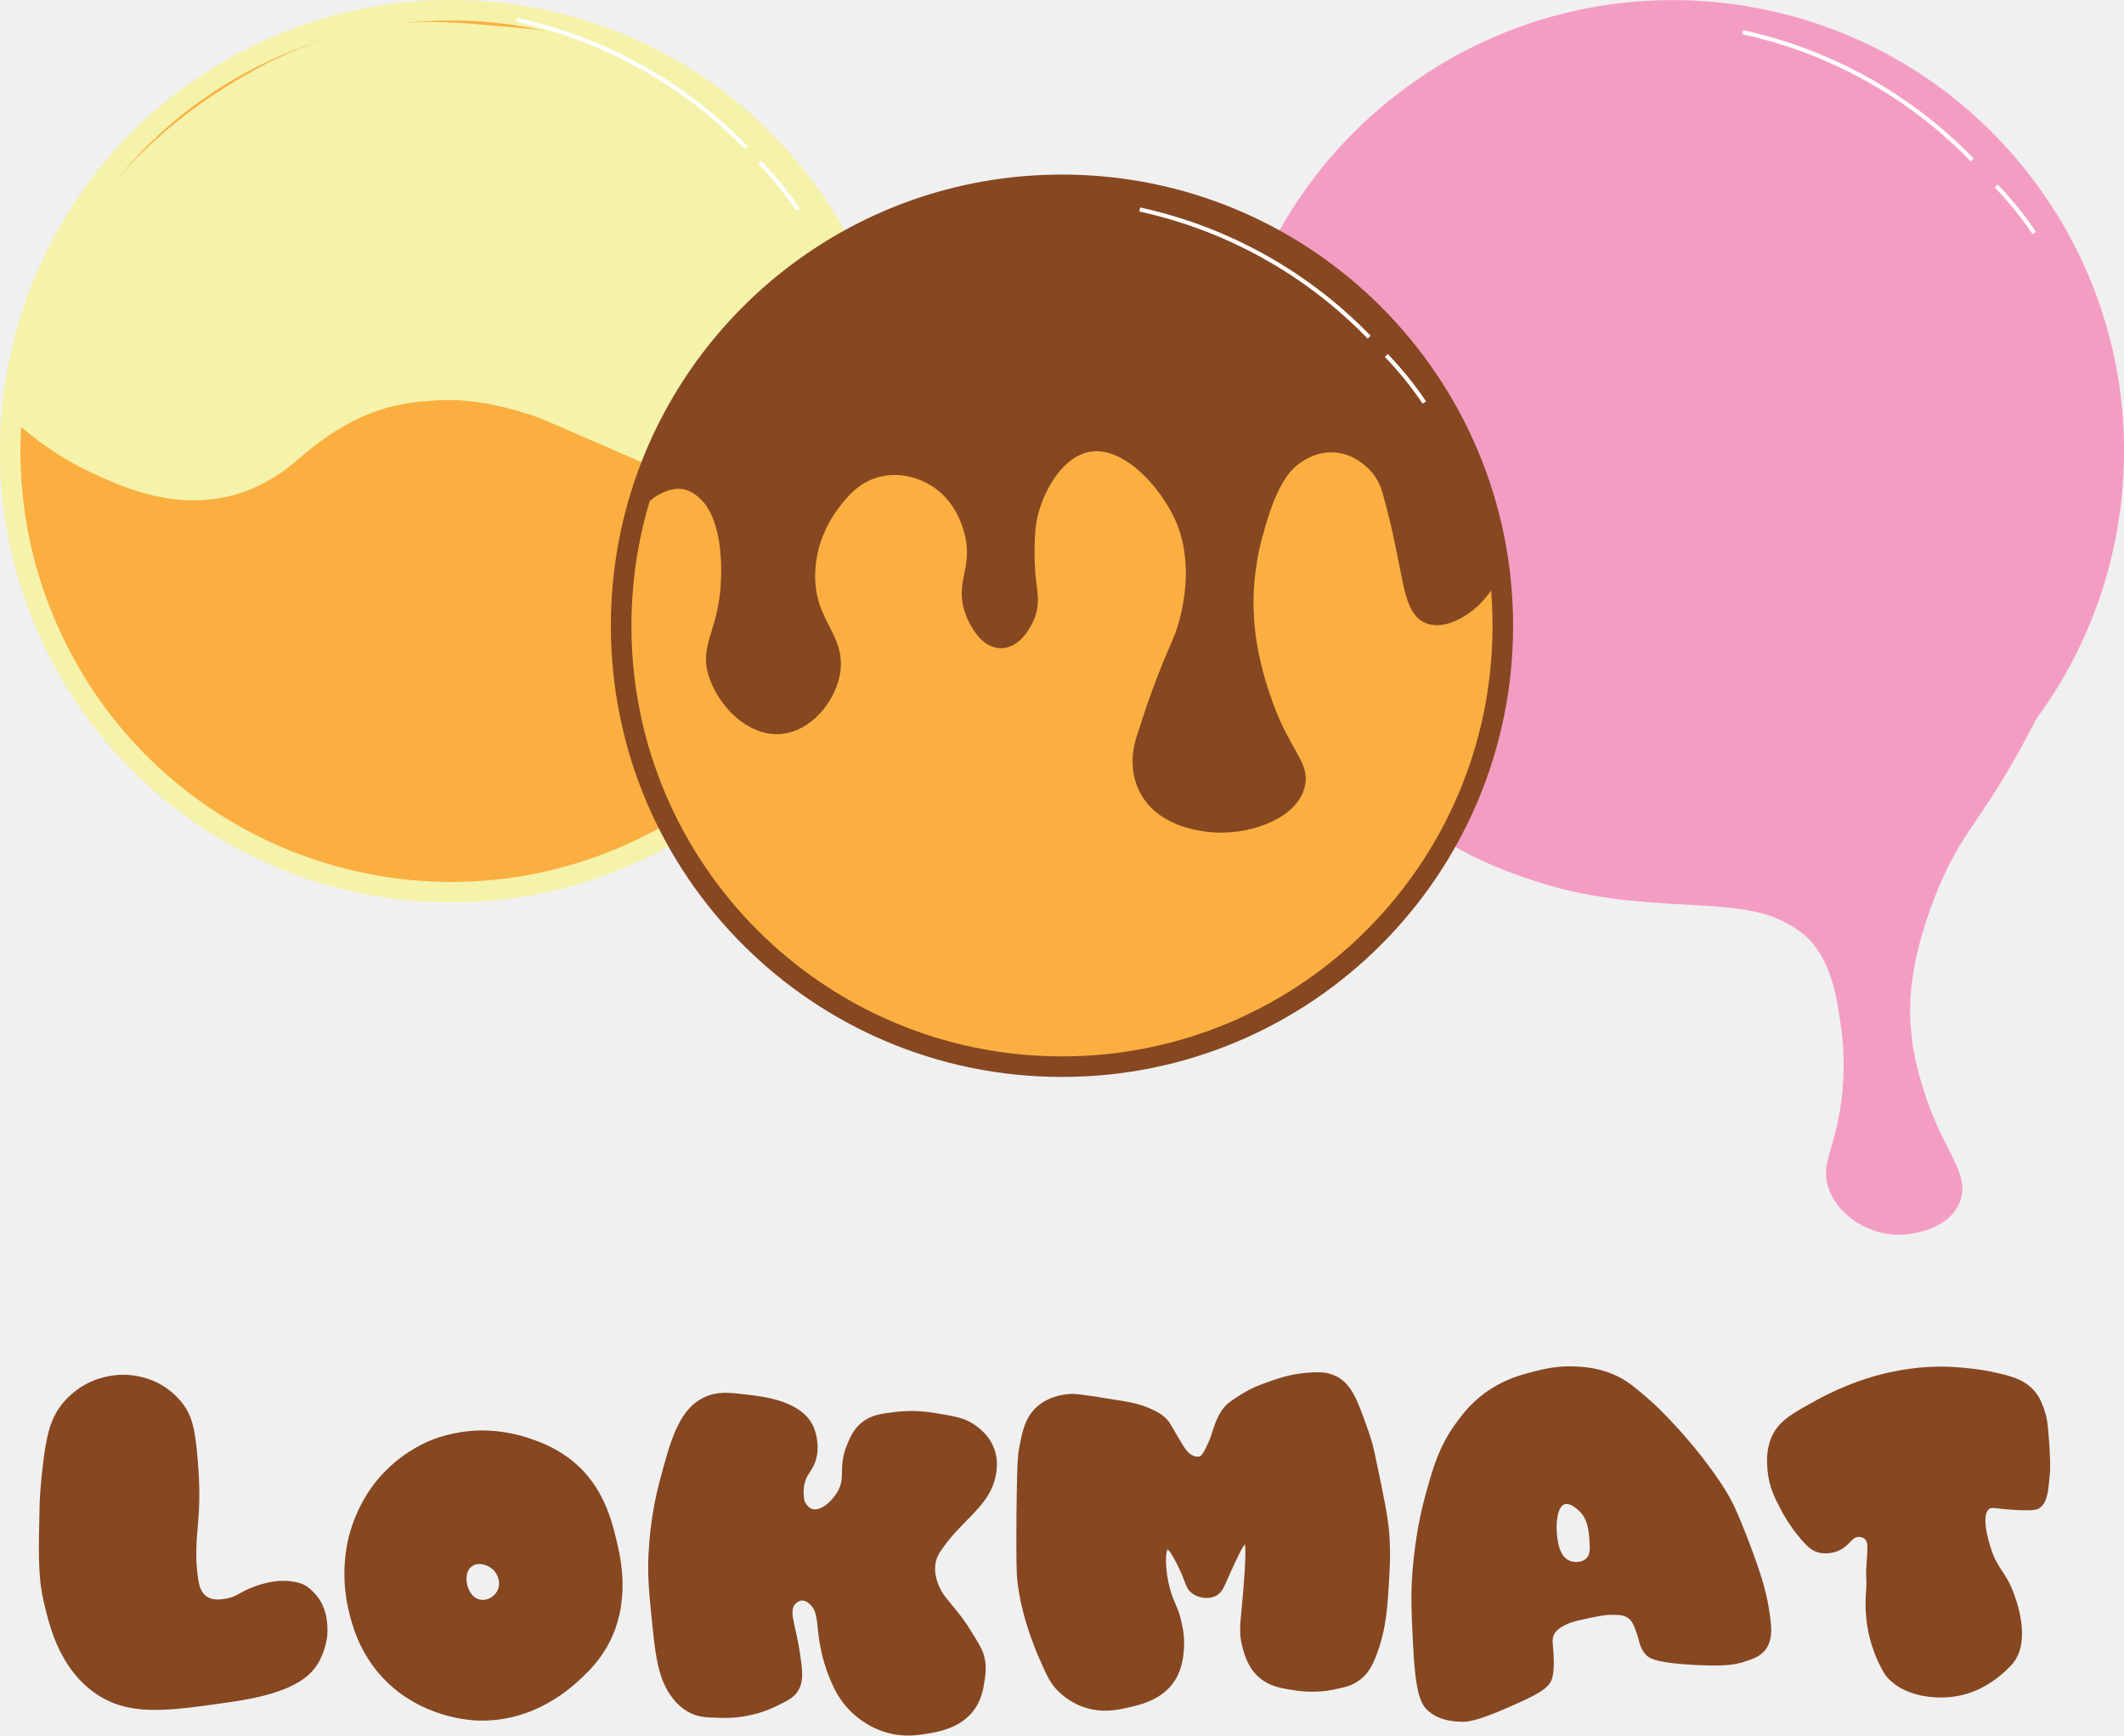
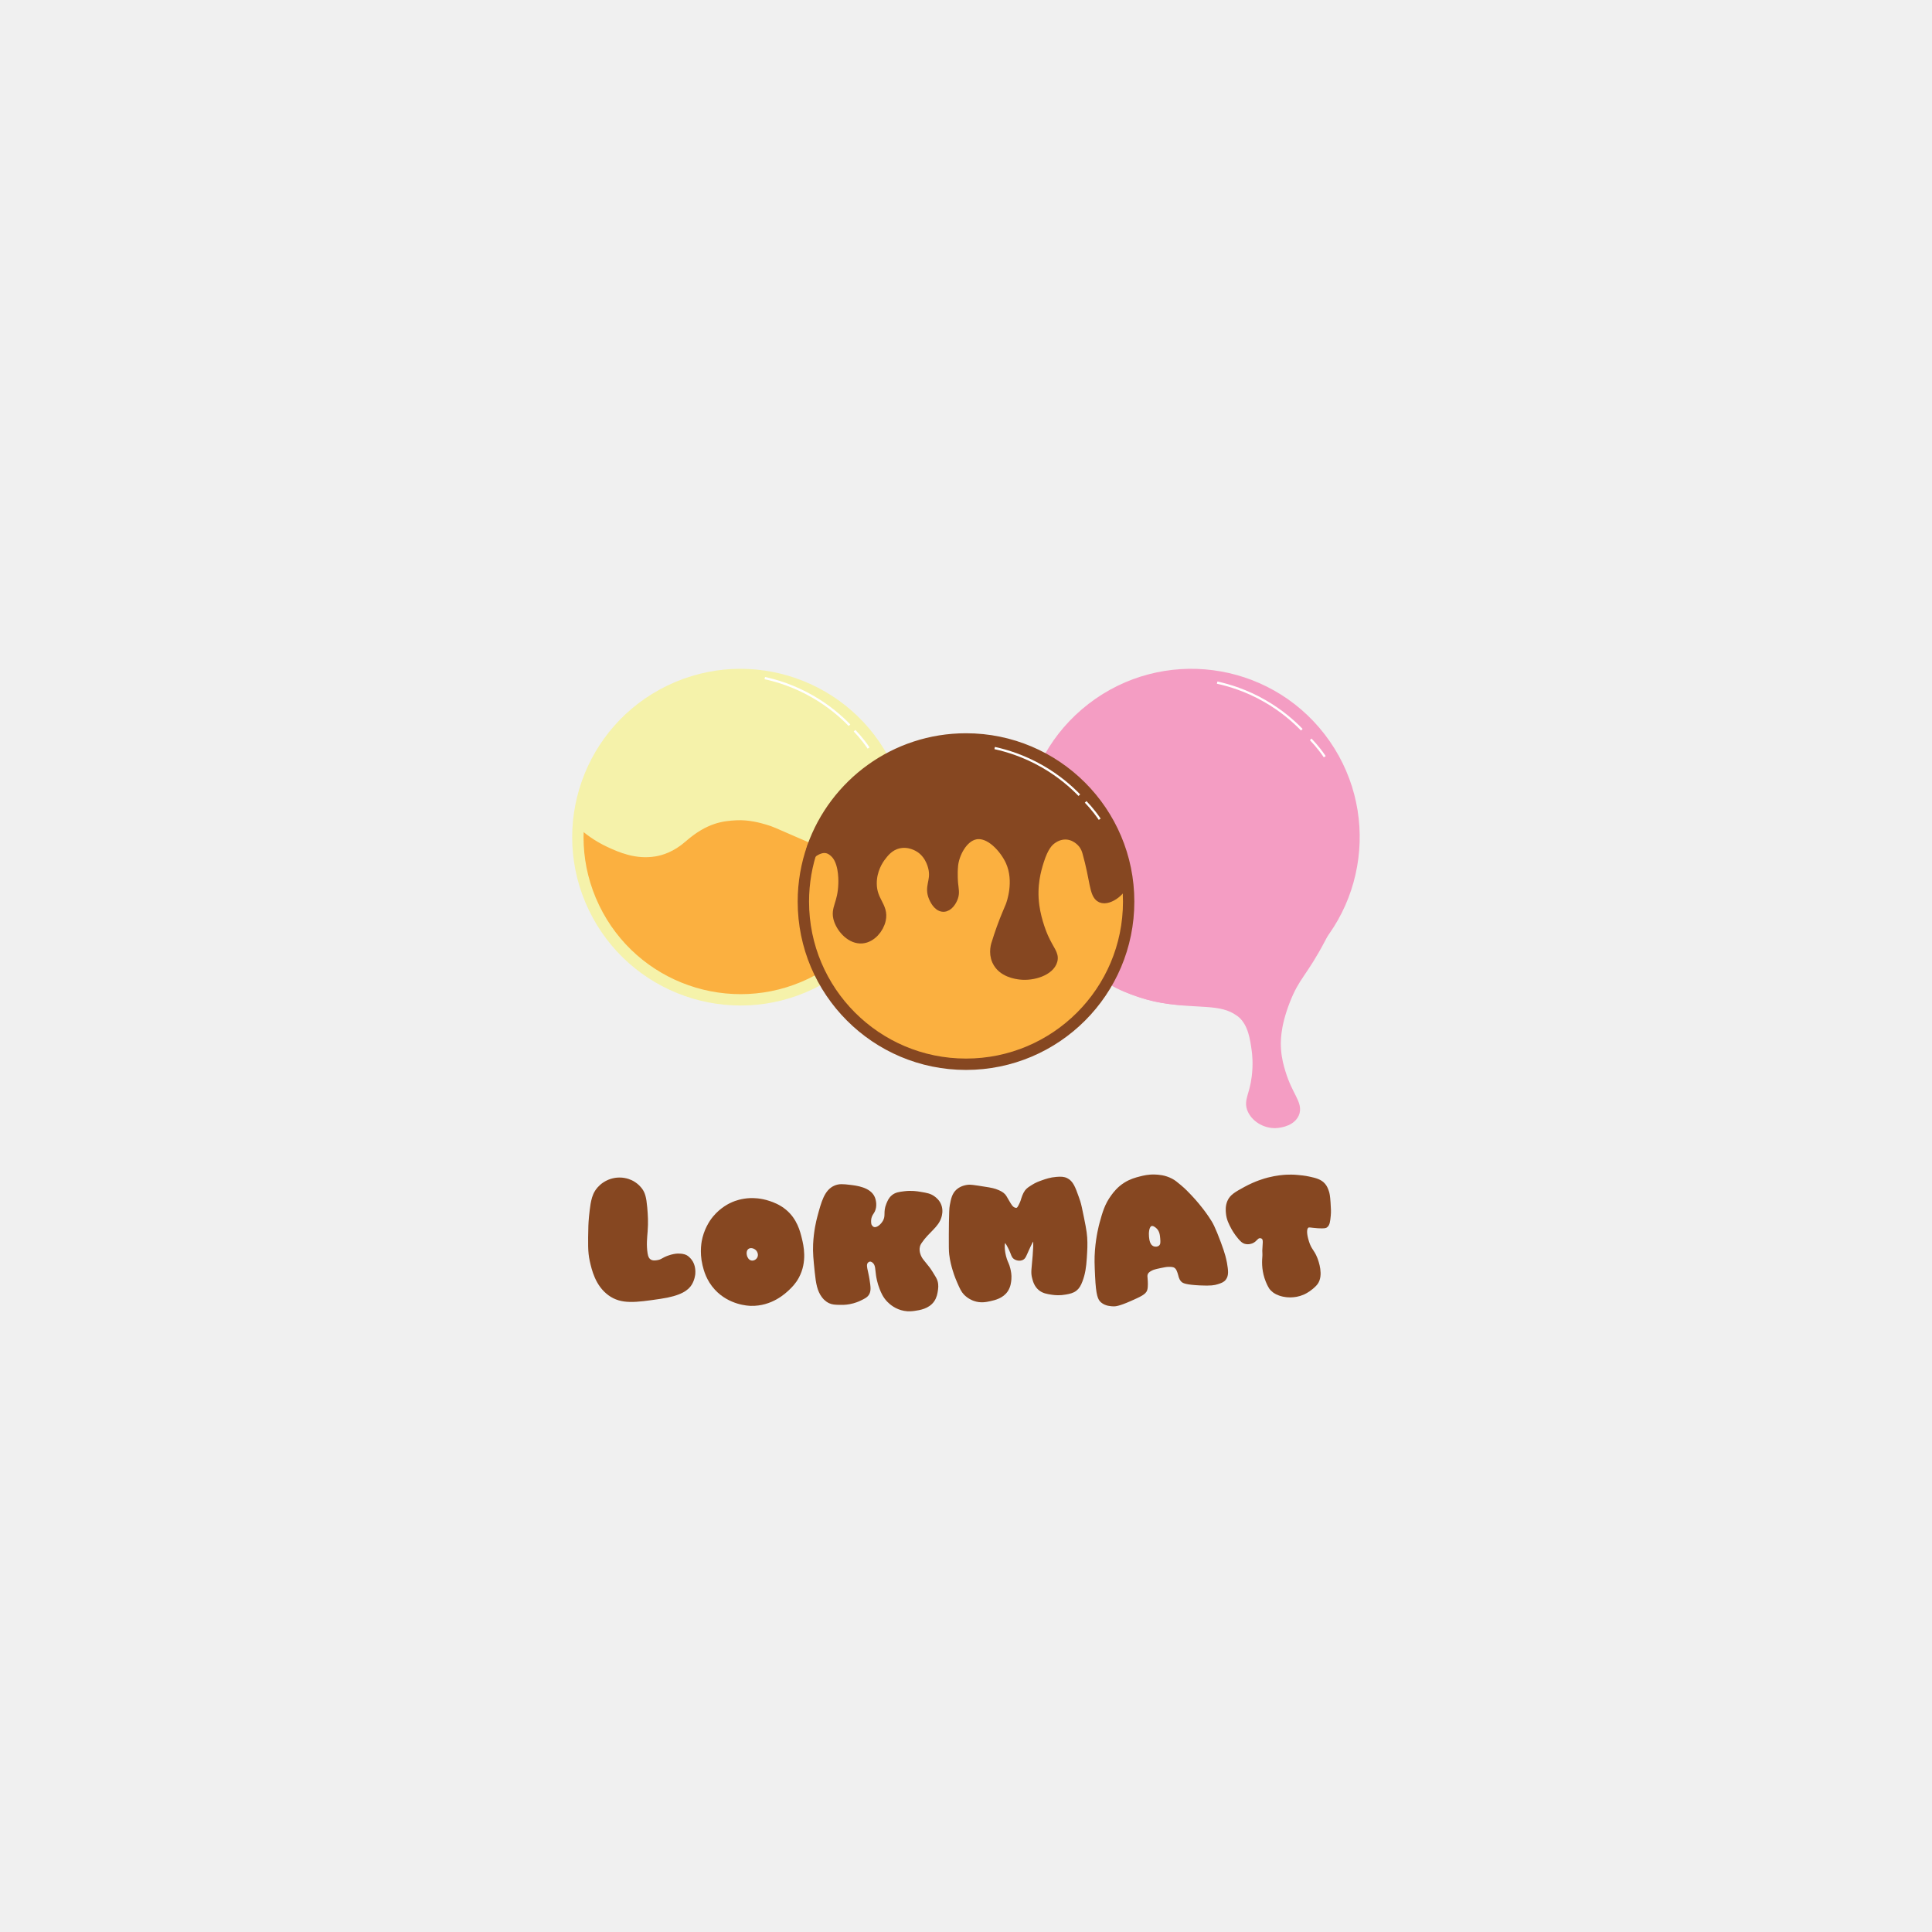
- <svg xmlns="http://www.w3.org/2000/svg" id="Layer_1" data-name="Layer 1" viewBox="0 0 516.69 422.11">
-   <defs>
-     <style>
-       .cls-1 {
-         fill: #f49dc3;
-         stroke: #f49dc3;
-       }
- 
-       .cls-1, .cls-2, .cls-3, .cls-4, .cls-5, .cls-6, .cls-7, .cls-8 {
-         stroke-miterlimit: 10;
-       }
- 
-       .cls-1, .cls-3, .cls-5, .cls-6, .cls-8 {
-         stroke-width: 5px;
-       }
- 
-       .cls-2 {
-         stroke-width: 6px;
-       }
- 
-       .cls-2, .cls-3, .cls-8 {
-         stroke: #f5f2aa;
-       }
- 
-       .cls-2, .cls-4 {
-         fill: none;
-       }
- 
-       .cls-3 {
-         fill: #f5f2aa;
-       }
- 
-       .cls-4 {
-         stroke: #fff;
-       }
- 
-       .cls-5, .cls-6, .cls-7 {
-         stroke: #864721;
-       }
- 
-       .cls-5, .cls-7 {
-         fill: #864721;
-       }
- 
-       .cls-6, .cls-8 {
-         fill: #faaf40;
-       }
-     </style>
-   </defs>
+ <svg xmlns="http://www.w3.org/2000/svg" version="1.1" id="Layer_1" x="0px" y="0px" viewBox="0 0 850.39 850.39" style="enable-background:new 0 0 850.39 850.39;" xml:space="preserve">
+   <style type="text/css">
+ 	.st0{fill:#FBB040;stroke:#F5F2AA;stroke-width:5;stroke-miterlimit:10;}
+ 	.st1{fill:#F5F2AA;stroke:#F5F2AA;stroke-width:5;stroke-miterlimit:10;}
+ 	.st2{fill:#F49DC3;stroke:#F49DC3;stroke-width:5;stroke-miterlimit:10;}
+ 	.st3{fill:#FBB040;stroke:#864721;stroke-width:5;stroke-miterlimit:10;}
+ 	.st4{fill:#864721;stroke:#864721;stroke-width:5;stroke-miterlimit:10;}
+ 	.st5{fill:none;stroke:#F5F2AA;stroke-width:6;stroke-miterlimit:10;}
+ 	.st6{fill:#864721;stroke:#864721;stroke-miterlimit:10;}
+ 	.st7{fill:none;stroke:#FFFFFF;stroke-miterlimit:10;}
+ </style>
  <g>
-     <circle class="cls-8" cx="109.74" cy="109.74" r="107.24" transform="translate(-36.74 58.45) rotate(-25.7)" />
-     <path class="cls-3" d="m5.48,100.8c3.92,3.55,9.84,8.15,17.87,11.92,7.52,3.52,17.89,8,29.79,5.96,3.65-.63,10.48-2.45,17.87-8.94,15.17-13.31,26.8-14.42,35.75-14.89,9.02-.48,17.33,1.95,20.85,2.98,5.3,1.55,7.77,2.93,14.89,5.96,12.3,5.22,18.55,8.55,23.83,8.94,19.29,1.4,42.48-9.55,44.68-23.83.66-4.25-2.54-10.78-8.94-23.83-4.86-9.91-7.29-14.87-11.92-20.85-8.19-10.59-17.12-16.48-23.83-20.85-5.57-3.63-13.54-8.14-23.83-11.92-4.63-.79-11.09-1.74-18.84-2.41-10.01-.86-19.29-1.9-28.83-.57-18.61,2.61-31.5,10.41-38.72,14.89-17.09,10.6-26.93,23.05-29.79,26.81-14.93,19.68-19.34,39.88-20.85,50.64Z" />
+     <ellipse transform="matrix(0.901 -0.4337 0.4337 0.901 -127.5696 177.8478)" class="st0" cx="325.98" cy="368.5" rx="71.59" ry="71.59" />
+     <path class="st1" d="M256.38,362.54c2.61,2.37,6.57,5.44,11.93,7.95c5.02,2.35,11.94,5.34,19.89,3.98   c2.44-0.42,6.99-1.63,11.93-5.97c10.12-8.88,17.89-9.62,23.86-9.94c6.02-0.32,11.57,1.3,13.92,1.99c3.54,1.03,5.19,1.96,9.94,3.98   c8.21,3.49,12.39,5.71,15.91,5.97c12.88,0.94,28.36-6.38,29.83-15.91c0.44-2.84-1.7-7.2-5.97-15.91   c-3.24-6.62-4.86-9.93-7.95-13.92c-5.47-7.07-11.43-11-15.91-13.92c-3.72-2.42-9.04-5.43-15.91-7.95   c-3.09-0.53-7.4-1.16-12.57-1.61c-6.69-0.57-12.88-1.27-19.24-0.38c-12.42,1.74-21.03,6.95-25.85,9.94   c-11.41,7.08-17.98,15.39-19.89,17.9C260.33,341.87,257.39,355.35,256.38,362.54z" />
  </g>
  <g>
-     <circle class="cls-1" cx="406.95" cy="109.74" r="107.24" transform="translate(17.64 271.26) rotate(-37.62)" />
-     <path class="cls-1" d="m334.24,181.64c-1.95,3.05,8.81,14.6,19.92,21.46,6.78,4.19,13.62,6.59,17.55,7.95,3.29,1.14,8.65,2.94,15.96,4.2,24.13,4.14,38.93.18,51.26,9.01.62.44,1.52,1.05,2.55,2.07,6.57,6.52,7.88,16.13,8.94,23.83.28,2.04,1.13,8.94,0,17.87-1.57,12.39-5.26,15.44-2.98,20.85,2.19,5.2,8.43,9.11,14.89,8.94.48-.01,9.29-.36,11.92-5.96,2.72-5.8-4.17-10.93-8.94-26.81-1.08-3.59-2.51-8.45-2.98-14.89-.36-4.93-.78-15.45,5.96-32.77,6.72-17.26,11.31-17.76,23.83-41.7,4.77-9.12,8.52-16.29,11.92-26.81,5.12-15.85,5.64-27.42,5.96-35.75.27-7.27.5-13.16-.98-13.5-2.95-.68-7.21,22.15-19.87,43.29-4.75,7.93-19.65,32.93-47.66,44.68-33.41,14.01-70.36,3.76-83.41,0-11.68-3.36-22.14-8.62-23.83-5.96Z" />
+     <ellipse transform="matrix(0.792 -0.6105 0.6105 0.792 -115.9038 396.7777)" class="st2" cx="524.41" cy="368.5" rx="71.59" ry="71.59" />
+     <path class="st2" d="M475.87,416.5c-1.3,2.04,5.88,9.75,13.3,14.33c4.52,2.79,9.1,4.4,11.72,5.31c2.2,0.76,5.77,1.96,10.65,2.8   c16.11,2.76,25.99,0.12,34.22,6.01c0.41,0.3,1.02,0.7,1.71,1.38c4.39,4.35,5.26,10.77,5.97,15.91c0.19,1.36,0.75,5.97,0,11.93   c-1.04,8.27-3.51,10.31-1.99,13.92c1.46,3.47,5.63,6.08,9.94,5.97c0.32-0.01,6.2-0.24,7.95-3.98c1.81-3.87-2.78-7.3-5.97-17.9   c-0.72-2.4-1.67-5.64-1.99-9.94c-0.24-3.29-0.52-10.32,3.98-21.88c4.49-11.52,7.55-11.86,15.91-27.84   c3.18-6.09,5.69-10.88,7.95-17.9c3.42-10.58,3.77-18.31,3.98-23.86c0.18-4.85,0.33-8.78-0.65-9.01   c-1.97-0.46-4.81,14.79-13.27,28.9c-3.17,5.29-13.12,21.99-31.82,29.83c-22.31,9.35-46.97,2.51-55.68,0   C483.98,418.24,477,414.73,475.87,416.5z" />
  </g>
  <g>
-     <path class="cls-6" d="m365.58,152.2c0,59.23-48.01,107.24-107.24,107.24-59.23,0-107.24-48.01-107.24-107.24,0-12.53,2.15-24.57,6.1-35.75,14.72-41.65,54.44-71.49,101.14-71.49,59.23,0,107.24,48.01,107.24,107.24Z" />
-     <path class="cls-5" d="m177.92,140.28c-.38,14.04-5.49,16.52-2.98,23.83,2.08,6.04,8.23,12.52,14.89,11.92,5.79-.53,10.66-6.28,11.92-11.92,1.93-8.67-5.88-11.76-5.96-23.83-.06-9.35,4.58-16.03,5.96-17.87,2.1-2.81,5.55-7.44,11.92-8.94,7.62-1.79,13.78,2.22,14.89,2.98,7.29,4.95,8.72,13.44,8.94,14.89,1.2,7.97-2.87,11.27,0,17.87.36.84,2.57,5.93,5.96,5.96,2.84.02,5.09-3.54,5.96-5.96,1.02-2.85.4-4.89,0-8.94,0,0-.57-5.78,0-11.92.71-7.69,6.23-19.03,14.89-20.85,10.08-2.12,20.08,9.53,23.83,17.87,6.07,13.5.57,28.31,0,29.79-1.08,2.8-3.08,6.84-5.96,14.89-1.35,3.77-2.35,6.89-2.98,8.94-.57,1.48-2.36,6.69,0,11.92,3.4,7.54,12.53,8.65,14.89,8.94,8.41,1.02,19.14-2.57,20.85-8.94,1.05-3.89-2.01-6.09-5.96-14.89-.4-.89-4.47-10.12-5.96-20.85-1.9-13.74,1.24-24.22,2.98-29.79,3.12-9.99,6.5-13.22,8.94-14.89,1.24-.85,4.44-2.99,8.94-2.98,6.98.01,11.33,5.23,11.92,5.96,1.95,2.41,2.66,4.82,2.98,5.96,5.17,18.19,4.53,27.9,8.94,29.79,4.62,1.98,13.97-4.96,14.89-11.92.21-1.56-.85-5.04-2.98-11.92-1.33-4.3-1.99-6.45-2.98-8.94-1.23-3.11-2.93-6.8-5.96-11.92-4.43-7.49-10.27-17.36-20.85-26.81-3-2.68-5.99-4.74-11.92-8.94-13.91-9.86-20.86-14.79-29.79-17.87-13.19-4.56-24.72-3.63-32.77-2.98-11.3.91-19.42,3.53-26.81,5.96-10.39,3.42-30.07,10.11-47.66,26.81-4.22,4.01-7.6,9.8-14.89,20.85-7.51,11.37-10.14,16.81-8.94,17.87,0,0,1.15-.91,2.84-1.73.93-.45,3.35-1.53,6.1-1.25,3.02.32,5.05,2.15,5.96,2.98,6.03,5.46,6.06,17.12,5.96,20.85Z" />
+     <path class="st3" d="M496.79,396.85c0,39.54-32.05,71.59-71.59,71.59c-39.54,0-71.59-32.05-71.59-71.59   c0-8.37,1.44-16.4,4.07-23.87c9.83-27.81,36.35-47.73,67.52-47.73C464.74,325.26,496.79,357.31,496.79,396.85z" />
+     <path class="st4" d="M371.5,388.9c-0.26,9.37-3.67,11.03-1.99,15.91c1.39,4.03,5.49,8.36,9.94,7.95c3.86-0.35,7.12-4.19,7.95-7.95   c1.29-5.79-3.93-7.85-3.98-15.91c-0.04-6.24,3.06-10.7,3.98-11.93c1.4-1.87,3.71-4.97,7.95-5.97c5.09-1.2,9.2,1.49,9.94,1.99   c4.86,3.31,5.82,8.97,5.97,9.94c0.8,5.32-1.91,7.52,0,11.93c0.24,0.56,1.72,3.96,3.98,3.98c1.9,0.02,3.4-2.36,3.98-3.98   c0.68-1.9,0.27-3.26,0-5.97c0,0-0.38-3.86,0-7.95c0.48-5.13,4.16-12.7,9.94-13.92c6.73-1.42,13.4,6.36,15.91,11.93   c4.05,9.01,0.38,18.9,0,19.89c-0.72,1.87-2.05,4.57-3.98,9.94c-0.9,2.51-1.57,4.6-1.99,5.97c-0.38,0.99-1.57,4.47,0,7.95   c2.27,5.03,8.36,5.77,9.94,5.97c5.61,0.68,12.78-1.72,13.92-5.97c0.7-2.6-1.34-4.06-3.98-9.94c-0.27-0.59-2.99-6.76-3.98-13.92   c-1.27-9.17,0.83-16.17,1.99-19.89c2.08-6.67,4.34-8.82,5.97-9.94c0.83-0.57,2.96-1.99,5.97-1.99c4.66,0.01,7.56,3.49,7.95,3.98   c1.3,1.61,1.77,3.22,1.99,3.98c3.45,12.14,3.03,18.62,5.97,19.89c3.08,1.32,9.33-3.31,9.94-7.95c0.14-1.04-0.57-3.36-1.99-7.95   c-0.89-2.87-1.33-4.3-1.99-5.97c-0.82-2.08-1.96-4.54-3.98-7.95c-2.96-5-6.86-11.59-13.92-17.9c-2-1.79-4-3.16-7.95-5.97   c-9.28-6.58-13.93-9.87-19.89-11.93c-8.8-3.04-16.5-2.42-21.88-1.99c-7.54,0.61-12.97,2.36-17.9,3.98   c-6.94,2.28-20.07,6.75-31.82,17.9c-2.82,2.68-5.07,6.54-9.94,13.92c-5.01,7.59-6.77,11.22-5.97,11.93c0,0,0.76-0.6,1.89-1.16   c0.62-0.3,2.23-1.02,4.07-0.83c2.01,0.21,3.37,1.44,3.98,1.99C371.55,378.62,371.57,386.4,371.5,388.9z" />
  </g>
-   <line class="cls-2" x1="145.69" y1="60.21" x2="148.67" y2="60.21" />
-   <path class="cls-7" d="m79.12,397.68s-.3,3.57-2.24,6.73c-2.06,3.34-6.58,6.99-20.19,8.97-16.35,2.38-25.49,3.71-33.64-2.24-8.42-6.15-10.72-16.39-12.01-22.08-1.31-5.82-1.17-11.64-.9-23.27,0,0,.09-3.77.9-10.29.27-2.15.39-3.01.55-3.83.55-2.83,1.11-5.66,2.93-8.51.39-.61,2.02-3.09,5.16-5.18,4.31-2.86,8.6-3.08,10.1-3.1,4.74-.04,8.12,1.76,8.97,2.24,3.37,1.9,5.19,4.41,5.62,5.02,1.64,2.34,2.53,4.97,3.12,11.75.44,5.15.73,9.57.25,15.81-.3,3.9-.92,8.74-.02,14.51.41,2.65,1.23,3.77,2.24,4.49,1.72,1.21,3.93.82,5.26.59,2.8-.49,3.09-1.57,6.86-2.94,2.86-1.04,4.98-1.26,5.78-1.32,0,0,4.44-.35,6.71,1.39.02.01.04.03.05.04.18.14,1.32,1.04,2.24,2.24,2.57,3.36,2.35,7.7,2.24,8.97Z" />
-   <path class="cls-7" d="m147.45,399.86c-2.06,3.78-4.46,6.12-6.03,7.62-2.47,2.36-11.31,10.84-24.94,10.51-1.64-.04-14.01-.54-23.14-10.41-5.54-6-7.2-12.54-7.99-15.79-2.16-8.96-.46-16.15,0-17.94,1.9-7.4,5.66-12.17,6.73-13.46,5.05-6.13,10.87-8.75,12.7-9.51,1.39-.58,5.6-2.21,11.31-2.44,1.54-.06,6.61-.16,12.73,1.93,2.08.71,6.34,2.21,10.36,5.54,7.14,5.92,9.12,14.01,10.22,18.51,1.07,4.37,3.69,15.11-1.94,25.46Zm-27.17-18.45c-1.43-1.36-3.99-2.13-5.77-.85-1.86,1.33-1.67,4-1.24,5.41.13.41.95,3.13,3.47,3.6,1.91.36,3.77-.77,4.63-2.31,1.12-2.01.37-4.46-1.08-5.84Z" />
-   <path class="cls-7" d="m197.48,389.92c-.34-.32-1.34-1.25-2.58-1.12-1.04.11-1.73.92-1.91,1.12-1.68,1.97.04,5.37,1.01,11.61.74,4.78,1.12,7.51-.49,9.76-.96,1.33-2.3,2-5.01,3.31-1.01.49-3.56,1.65-7.09,2.29-2.83.52-5.01.47-6.37.43-2.98-.08-4.69-.13-6.63-1-.48-.22-2.55-1.14-4.5-3.73-2.96-3.94-3.81-8.67-4.57-15.93-.9-8.7-1.35-13.04-1.09-18.52.42-8.72,2.04-15.26,2.7-17.74,2.69-10.09,4.66-17.45,10.8-20.19,2.96-1.32,5.63-1.01,9.9-.51,4.19.48,13.21,1.53,15.82,7.62.88,2.04,1.55,5.88,0,8.97-.72,1.45-1.76,2.36-2.24,4.49-.41,1.81-.23,3.41,0,4.49.79,1.63,1.72,2.09,2.24,2.24,2.31.69,5.29-1.94,6.73-4.49,2.15-3.81.11-5.91,2.24-11.21.71-1.78,1.52-3.82,3.53-5.45,2.11-1.71,4.33-1.99,7.68-2.42,4.72-.6,8.36,0,10.67.39,4.12.69,6.41,1.08,8.86,2.89.91.67,3.05,2.3,4.15,5.19,1.32,3.46.39,6.68.07,7.76-1.93,6.4-7.97,9.37-12.95,16.74-.33.48-.89,1.34-1.22,2.58-.99,3.75,1.11,7.36,1.64,8.21.36.59,1.08,1.48,2.51,3.25,1.04,1.29,1.45,1.73,2.21,2.76.23.31.98,1.32,2,2.96,1.9,3.03,2.85,4.54,3.27,6.03.7,2.48.38,4.57.13,6.17-.24,1.58-.64,4.17-2.31,6.56-3.24,4.63-9.14,5.46-12.3,5.91-1.55.22-3.82.52-6.73,0-5.51-.99-9.12-4.17-10.68-5.78-2.78-2.87-3.97-5.83-4.89-8.1-1.6-3.98-2.21-7.94-2.31-8.61-.64-4.27-.32-7.05-2.31-8.91Z" />
-   <path class="cls-7" d="m324,410.53c-3.72.69-6.86.44-8.87.13-3.35-.52-5.98-.92-8.36-2.92-2.73-2.29-3.56-5.35-4.11-7.5-.95-3.7-.33-5.52.39-14.66.79-10.08.24-10.62,0-10.67-.73-.16-2.29,3.25-3.99,6.94-1.73,3.77-2.05,5.18-3.6,5.91-1.62.76-3.77.41-5.16-.62-1.42-1.05-1.32-2.25-2.81-5.43-.5-1.07-2.64-5.65-3.6-5.4-1.03.26-1.15,6.16.64,11.57.87,2.63,1.59,3.32,2.31,6.43.38,1.62.89,3.92.66,6.83-.13,1.6-.37,4.63-2.2,7.44-2.9,4.44-7.99,5.59-11.19,6.3-2.5.56-6.09,1.32-10.29-.13-1.08-.37-3.86-1.46-6.34-4.06-1.64-1.72-2.52-3.67-4.2-7.51-1.79-4.08-2.78-7.33-3.09-8.36-.64-2.15-1.64-5.61-2.18-10.13-.27-2.23-.27-5.68-.26-12.5,0-2.97.03-5.63.08-8.47.11-6.18.18-9.32.56-11.33.77-4.04,1.41-7.4,4.24-9.9,3.33-2.94,7.85-2.96,8.23-2.96.96,0,2.39.2,5.25.61.84.12,2.29.39,4.26.68,4.61.67,6.88,1.22,8.99,2.14,1.52.67,2.97,1.32,4.3,2.79.49.53.53.71,2.27,3.69,1.93,3.31,2.62,4.38,3.99,5.01,1.17.55,1.87.33,2.06.26.66-.24,1.03-.82,1.54-1.8,1.15-2.21,1.54-3.47,1.54-3.47.68-2.2,1.4-4.5,2.7-6.3,1.07-1.49,2.26-2.18,4.5-3.6,2.36-1.49,4.32-2.2,6.43-2.96,2.37-.84,5.3-1.87,9.26-2.19,2.98-.24,4.84-.2,6.83.77,3.53,1.73,4.95,5.54,7.19,11.83.65,1.81,1.34,3.67,2.02,6.9,2.16,10.29,3.24,15.43,3.51,19.71.3,4.77.09,8.08-.26,13.5-.38,5.94-1.01,10.4-2.83,15.17-1.05,2.76-2.06,4.46-3.73,5.79-1.97,1.57-4.03,1.95-6.69,2.44Z" />
-   <path class="cls-7" d="m398.52,396.79c-.55-1.56-.99-2.77-2.13-3.62-1.25-.93-2.69-.91-4.63-.9-1.38.01-2.65.26-5.14.77-4.17.85-5.16,1.3-5.64,1.54-1.36.68-2.66,1.32-3.36,2.7-.62,1.22-.4,2.25-.26,4.11.05.69.37,4.58-.26,6.69-.72,2.43-4.01,3.92-10.54,6.81-7.73,3.42-10.03,3.42-10.93,3.39-1.62-.05-5.05-.17-7.68-2.36-1.93-1.6-3.16-4.08-3.76-16.85-.35-7.49-.53-11.31-.07-17.08.75-9.38,2.57-16.21,3.03-17.89,1.84-6.72,3.31-12.07,7.59-17.87,1.5-2.04,3.97-5.33,8.36-8.1,3.84-2.42,7.36-3.33,9.9-3.99,2.57-.66,5.71-1.44,9.9-1.29,2.26.09,6.46.29,10.96,2.65,1.87.98,3.14,2.04,5.69,4.16,2.88,2.4,4.79,4.41,6.93,6.68,3.93,4.18,6.64,7.66,7.67,9.01,1.01,1.33,2.21,2.92,3.56,4.92.42.62,1.23,1.83,1.97,3.05,1.11,1.85,1.99,3.65,3.58,7.52,1.83,4.48,3.19,8.26,4.19,11.22.84,2.5,1.54,4.91,2.16,8.06.04.2.07.39.1.59.72,4.39,1.27,7.8-.69,10.3-1.16,1.48-2.68,1.98-4.84,2.69-2.1.69-4.52,1.12-11.57.77-8.82-.44-10.84-1.41-11.59-2.08-.13-.12-.24-.24-.24-.24-1.55-1.64-1.5-3.3-2.24-5.38Zm-14.22-29.85c-.58-.51-2.33-2.04-3.86-1.54-2.27.75-2.43,5.47-2.19,7.84.18,1.78.57,5.62,3.33,6.81,1.42.61,3.44.51,4.64-.64,1.2-1.15,1.07-2.86.9-5.14-.16-2.07-.39-5.19-2.83-7.33Z" />
-   <path class="cls-7" d="m483.61,366.59c-2.36,1.74-.4,8.13.09,9.73,1.72,5.6,3.47,5.75,5.53,10.93.88,2.22,4.22,11.42.26,16.72-.93,1.24-2.45,2.53-2.96,2.96-2.8,2.36-5.4,3.51-5.91,3.73-5.94,2.56-11.46,1.6-13.13,1.25-3.82-.81-5.88-2.36-6.31-2.7-1.18-.92-1.99-1.83-2.24-2.24-1.15-1.88-1.84-3.48-2.24-4.49-2.5-6.17-2.58-11.9-2.24-15.7.2-2.31-.04-3.48,0-4.49.18-4.84.85-7.25-.58-8.41-.66-.53-1.45-.56-1.67-.56-2.03-.06-2.51,2.22-5.15,3.39-.27.12-2.49,1.07-4.84.33-1.1-.35-2.01-1-3.65-2.9-2.85-3.29-4.43-6.32-4.63-6.69-1.56-2.91-3.12-5.83-3.47-9.9-.14-1.66-.4-4.65.9-7.71,1.6-3.78,4.69-5.53,10.8-8.87,7.2-3.94,13.22-5.61,15.43-6.17,5.74-1.47,10.24-1.76,11.95-1.84,2.41-.11,4.33-.05,5.08-.01.67.03,1.38.08,2.27.16,1.67.15,4.81.44,7.57,1.04,4.2.92,7.72,1.69,10.16,4.63,1.28,1.54,1.81,3.14,2.31,4.63.35,1.04.73,2.47,1.03,7.2.25,3.96.38,5.94.13,8.49-.37,3.85-.6,6.2-2.31,7.33-.35.23-1,.56-5.26.34-5.18-.27-6-.85-6.92-.17Z" />
-   <path class="cls-4" d="m181.51,35.89c-5.41-5.58-13.43-12.67-24.38-18.95-12.14-6.96-23.4-10.36-31.44-12.11" />
-   <path class="cls-4" d="m184.85,39.51c1.97,2.04,4.01,4.37,6.05,7,1.17,1.51,2.24,3,3.21,4.44" />
-   <path class="cls-4" d="m333.07,82.01c-5.41-5.58-13.43-12.67-24.38-18.95-12.14-6.96-23.4-10.36-31.44-12.11" />
-   <path class="cls-4" d="m337.23,86.45c1.97,2.04,4.01,4.37,6.05,7,1.17,1.51,2.24,3,3.21,4.44" />
-   <path class="cls-4" d="m479.76,38.89c-5.41-5.58-13.43-12.67-24.38-18.95-12.14-6.96-23.4-10.36-31.44-12.11" />
-   <path class="cls-4" d="m485.6,45.23c1.97,2.04,4.01,4.37,6.05,7,1.17,1.51,2.24,3,3.21,4.44" />
+   <line class="st5" x1="349.99" y1="335.44" x2="351.97" y2="335.44" />
+   <path class="st6" d="M305.54,560.74c0,0-0.2,2.39-1.5,4.49c-1.37,2.23-4.4,4.67-13.48,5.99c-10.91,1.59-17.02,2.48-22.46-1.5  c-5.62-4.11-7.16-10.94-8.02-14.74c-0.88-3.89-0.78-7.77-0.6-15.54c0,0,0.06-2.51,0.6-6.87c0.18-1.44,0.26-2.01,0.36-2.56  c0.36-1.89,0.74-3.78,1.95-5.68c0.26-0.41,1.35-2.07,3.44-3.46c2.87-1.91,5.74-2.06,6.74-2.07c3.17-0.03,5.42,1.18,5.99,1.5  c2.25,1.27,3.47,2.95,3.75,3.35c1.09,1.56,1.69,3.32,2.08,7.85c0.3,3.44,0.49,6.39,0.17,10.56c-0.2,2.6-0.61,5.83-0.01,9.69  c0.28,1.77,0.82,2.52,1.5,2.99c1.15,0.81,2.62,0.55,3.51,0.39c1.87-0.33,2.06-1.05,4.58-1.96c1.91-0.7,3.32-0.84,3.86-0.88  c0,0,2.97-0.23,4.48,0.93c0.01,0.01,0.03,0.02,0.03,0.03c0.12,0.09,0.88,0.69,1.5,1.5C305.76,556.99,305.61,559.89,305.54,560.74z" />
+   <path class="st6" d="M351.16,562.19c-1.37,2.53-2.98,4.08-4.02,5.09c-1.65,1.58-7.55,7.24-16.65,7.01  c-1.1-0.03-9.36-0.36-15.45-6.95c-3.7-4-4.81-8.37-5.33-10.54c-1.44-5.98-0.31-10.78,0-11.98c1.27-4.94,3.78-8.12,4.49-8.98  c3.37-4.09,7.26-5.84,8.48-6.35c0.93-0.39,3.74-1.48,7.55-1.63c1.03-0.04,4.41-0.11,8.5,1.29c1.39,0.47,4.23,1.47,6.91,3.7  c4.77,3.95,6.09,9.36,6.82,12.36C353.17,548.12,354.92,555.28,351.16,562.19z M333.02,549.88c-0.95-0.91-2.66-1.42-3.86-0.57  c-1.24,0.89-1.11,2.67-0.83,3.61c0.08,0.27,0.64,2.09,2.32,2.4c1.28,0.24,2.52-0.51,3.09-1.55  C334.49,552.44,333.99,550.8,333.02,549.88z" />
+   <path class="st6" d="M384.57,555.56c-0.23-0.21-0.89-0.84-1.72-0.75c-0.7,0.07-1.16,0.61-1.27,0.75c-1.12,1.31,0.03,3.58,0.67,7.75  c0.49,3.19,0.75,5.01-0.32,6.51c-0.64,0.89-1.54,1.33-3.34,2.21c-0.68,0.33-2.37,1.1-4.73,1.53c-1.89,0.34-3.35,0.31-4.25,0.29  c-1.99-0.05-3.13-0.08-4.43-0.67c-0.32-0.15-1.7-0.76-3-2.49c-1.98-2.63-2.55-5.79-3.05-10.64c-0.6-5.81-0.9-8.71-0.73-12.37  c0.28-5.82,1.36-10.19,1.8-11.85c1.8-6.74,3.11-11.65,7.21-13.48c1.97-0.88,3.76-0.67,6.61-0.34c2.8,0.32,8.82,1.02,10.56,5.09  c0.58,1.36,1.03,3.92,0,5.99c-0.48,0.97-1.17,1.57-1.5,2.99c-0.27,1.21-0.15,2.27,0,2.99c0.52,1.09,1.15,1.39,1.5,1.5  c1.54,0.46,3.53-1.29,4.49-2.99c1.43-2.54,0.08-3.94,1.5-7.49c0.48-1.19,1.01-2.55,2.35-3.64c1.41-1.14,2.89-1.33,5.13-1.61  c3.15-0.4,5.58,0,7.12,0.26c2.75,0.46,4.28,0.72,5.91,1.93c0.61,0.45,2.03,1.53,2.77,3.46c0.88,2.31,0.26,4.46,0.05,5.18  c-1.29,4.27-5.32,6.26-8.65,11.17c-0.22,0.32-0.59,0.89-0.81,1.72c-0.66,2.51,0.74,4.92,1.09,5.48c0.24,0.39,0.72,0.98,1.68,2.17  c0.69,0.86,0.97,1.16,1.48,1.84c0.16,0.21,0.65,0.88,1.34,1.97c1.27,2.02,1.9,3.03,2.18,4.03c0.47,1.66,0.25,3.05,0.09,4.12  c-0.16,1.05-0.43,2.78-1.55,4.38c-2.16,3.09-6.1,3.65-8.21,3.95c-1.04,0.15-2.55,0.35-4.49,0c-3.68-0.66-6.09-2.79-7.13-3.86  c-1.85-1.91-2.65-3.89-3.26-5.41c-1.07-2.65-1.48-5.3-1.55-5.75C385.68,558.65,385.89,556.8,384.57,555.56z" />
+   <path class="st6" d="M469.03,569.32c-2.48,0.46-4.58,0.29-5.92,0.09c-2.24-0.34-3.99-0.62-5.58-1.95c-1.82-1.53-2.38-3.57-2.75-5.01  c-0.64-2.47-0.22-3.68,0.26-9.79c0.52-6.73,0.16-7.09,0-7.12c-0.49-0.11-1.53,2.17-2.66,4.64c-1.15,2.52-1.37,3.46-2.4,3.95  c-1.08,0.51-2.52,0.27-3.45-0.41c-0.95-0.7-0.88-1.5-1.88-3.62c-0.33-0.72-1.76-3.77-2.4-3.61c-0.69,0.18-0.77,4.11,0.43,7.73  c0.58,1.76,1.06,2.22,1.55,4.29c0.25,1.08,0.6,2.62,0.44,4.56c-0.09,1.07-0.25,3.09-1.47,4.97c-1.94,2.97-5.34,3.73-7.47,4.21  c-1.67,0.37-4.07,0.88-6.87-0.09c-0.72-0.25-2.57-0.98-4.23-2.71c-1.1-1.15-1.68-2.45-2.81-5.01c-1.2-2.72-1.86-4.89-2.06-5.58  c-0.42-1.44-1.1-3.74-1.46-6.77c-0.18-1.49-0.18-3.8-0.17-8.34c0-1.98,0.02-3.76,0.05-5.65c0.08-4.13,0.12-6.22,0.38-7.57  c0.51-2.69,0.94-4.94,2.83-6.61c2.23-1.96,5.24-1.98,5.49-1.97c0.64,0,1.59,0.14,3.51,0.41c0.56,0.08,1.53,0.26,2.85,0.45  c3.08,0.45,4.6,0.81,6,1.43c1.02,0.45,1.98,0.88,2.87,1.86c0.33,0.36,0.36,0.47,1.52,2.46c1.29,2.21,1.75,2.92,2.66,3.35  c0.78,0.36,1.25,0.22,1.37,0.17c0.44-0.16,0.69-0.55,1.03-1.2c0.77-1.47,1.03-2.32,1.03-2.32c0.46-1.47,0.93-3,1.8-4.21  c0.72-0.99,1.51-1.46,3-2.4c1.57-1,2.88-1.47,4.29-1.97c1.58-0.56,3.54-1.25,6.18-1.46c1.99-0.16,3.23-0.14,4.56,0.52  c2.36,1.16,3.3,3.7,4.8,7.9c0.43,1.21,0.9,2.45,1.35,4.61c1.44,6.87,2.16,10.3,2.34,13.16c0.2,3.18,0.06,5.39-0.17,9.01  c-0.25,3.97-0.68,6.95-1.89,10.13c-0.7,1.85-1.37,2.98-2.49,3.86C472.18,568.73,470.8,568.99,469.03,569.32z" />
+   <path class="st6" d="M518.78,560.15c-0.37-1.04-0.66-1.85-1.42-2.42c-0.84-0.62-1.79-0.61-3.09-0.6c-0.92,0.01-1.77,0.18-3.43,0.52  c-2.78,0.57-3.45,0.87-3.77,1.03c-0.91,0.45-1.77,0.88-2.24,1.8c-0.41,0.82-0.27,1.51-0.17,2.75c0.04,0.46,0.25,3.06-0.17,4.46  c-0.48,1.62-2.67,2.62-7.04,4.55c-5.16,2.28-6.69,2.29-7.3,2.27c-1.08-0.04-3.37-0.11-5.13-1.57c-1.29-1.07-2.11-2.73-2.51-11.25  c-0.23-5-0.35-7.55-0.05-11.4c0.5-6.26,1.71-10.82,2.02-11.95c1.23-4.48,2.21-8.06,5.06-11.93c1-1.36,2.65-3.56,5.58-5.41  c2.56-1.62,4.92-2.22,6.61-2.66c1.72-0.44,3.81-0.96,6.61-0.86c1.51,0.06,4.31,0.19,7.32,1.77c1.25,0.65,2.1,1.36,3.8,2.78  c1.92,1.6,3.2,2.95,4.63,4.46c2.63,2.79,4.43,5.11,5.12,6.01c0.68,0.89,1.48,1.95,2.38,3.29c0.28,0.42,0.82,1.22,1.31,2.03  c0.74,1.24,1.33,2.44,2.39,5.02c1.22,2.99,2.13,5.51,2.8,7.49c0.56,1.67,1.03,3.28,1.44,5.38c0.03,0.14,0.05,0.26,0.07,0.4  c0.48,2.93,0.85,5.2-0.46,6.87c-0.77,0.99-1.79,1.32-3.23,1.79c-1.4,0.46-3.02,0.75-7.73,0.52c-5.89-0.29-7.24-0.94-7.74-1.39  c-0.09-0.08-0.16-0.16-0.16-0.16C519.24,562.64,519.27,561.53,518.78,560.15z M509.29,540.22c-0.39-0.34-1.56-1.37-2.58-1.03  c-1.51,0.5-1.62,3.65-1.46,5.24c0.12,1.19,0.38,3.75,2.23,4.55c0.95,0.41,2.3,0.34,3.1-0.43c0.8-0.77,0.72-1.91,0.6-3.43  C511.07,543.73,510.91,541.64,509.29,540.22z" />
+   <path class="st6" d="M575.59,539.99c-1.57,1.16-0.27,5.42,0.06,6.5c1.15,3.74,2.32,3.84,3.69,7.3c0.59,1.48,2.82,7.62,0.17,11.16  c-0.62,0.83-1.64,1.69-1.97,1.97c-1.87,1.58-3.61,2.34-3.95,2.49c-3.97,1.71-7.65,1.07-8.76,0.84c-2.55-0.54-3.92-1.58-4.22-1.8  c-0.79-0.62-1.33-1.22-1.5-1.5c-0.77-1.25-1.23-2.32-1.5-2.99c-1.67-4.12-1.72-7.95-1.5-10.48c0.14-1.54-0.02-2.33,0-2.99  c0.12-3.23,0.57-4.84-0.38-5.61c-0.44-0.36-0.97-0.37-1.11-0.38c-1.36-0.04-1.67,1.48-3.44,2.26c-0.18,0.08-1.66,0.72-3.23,0.22  c-0.74-0.23-1.34-0.67-2.44-1.93c-1.9-2.2-2.96-4.22-3.09-4.46c-1.04-1.95-2.08-3.89-2.32-6.61c-0.1-1.11-0.27-3.11,0.6-5.15  c1.07-2.52,3.13-3.69,7.21-5.92c4.81-2.63,8.82-3.74,10.3-4.12c3.83-0.98,6.84-1.17,7.98-1.23c1.61-0.08,2.89-0.03,3.39-0.01  c0.45,0.02,0.92,0.05,1.51,0.11c1.11,0.1,3.21,0.29,5.05,0.7c2.8,0.61,5.15,1.13,6.78,3.09c0.85,1.03,1.21,2.1,1.55,3.09  c0.23,0.69,0.49,1.65,0.69,4.81c0.17,2.64,0.25,3.96,0.09,5.67c-0.25,2.57-0.4,4.14-1.55,4.89c-0.24,0.15-0.67,0.38-3.51,0.23  C576.75,539.92,576.2,539.53,575.59,539.99z" />
+   <path class="st7" d="M373.9,319.21c-3.61-3.73-8.96-8.46-16.28-12.65c-8.1-4.65-15.63-6.92-20.99-8.09" />
+   <path class="st7" d="M376.13,321.62c1.31,1.36,2.68,2.92,4.04,4.67c0.78,1.01,1.49,2,2.15,2.96" />
+   <path class="st7" d="M475.08,350c-3.61-3.73-8.96-8.46-16.28-12.65c-8.1-4.65-15.63-6.92-20.99-8.09" />
+   <path class="st7" d="M477.86,352.96c1.31,1.36,2.68,2.92,4.04,4.67c0.78,1.01,1.49,2,2.15,2.96" />
+   <path class="st7" d="M573.01,321.2c-3.61-3.73-8.96-8.46-16.28-12.65c-8.1-4.65-15.63-6.92-20.99-8.09" />
+   <path class="st7" d="M576.92,325.44c1.31,1.36,2.68,2.92,4.04,4.67c0.78,1.01,1.49,2,2.15,2.96" />
</svg>
